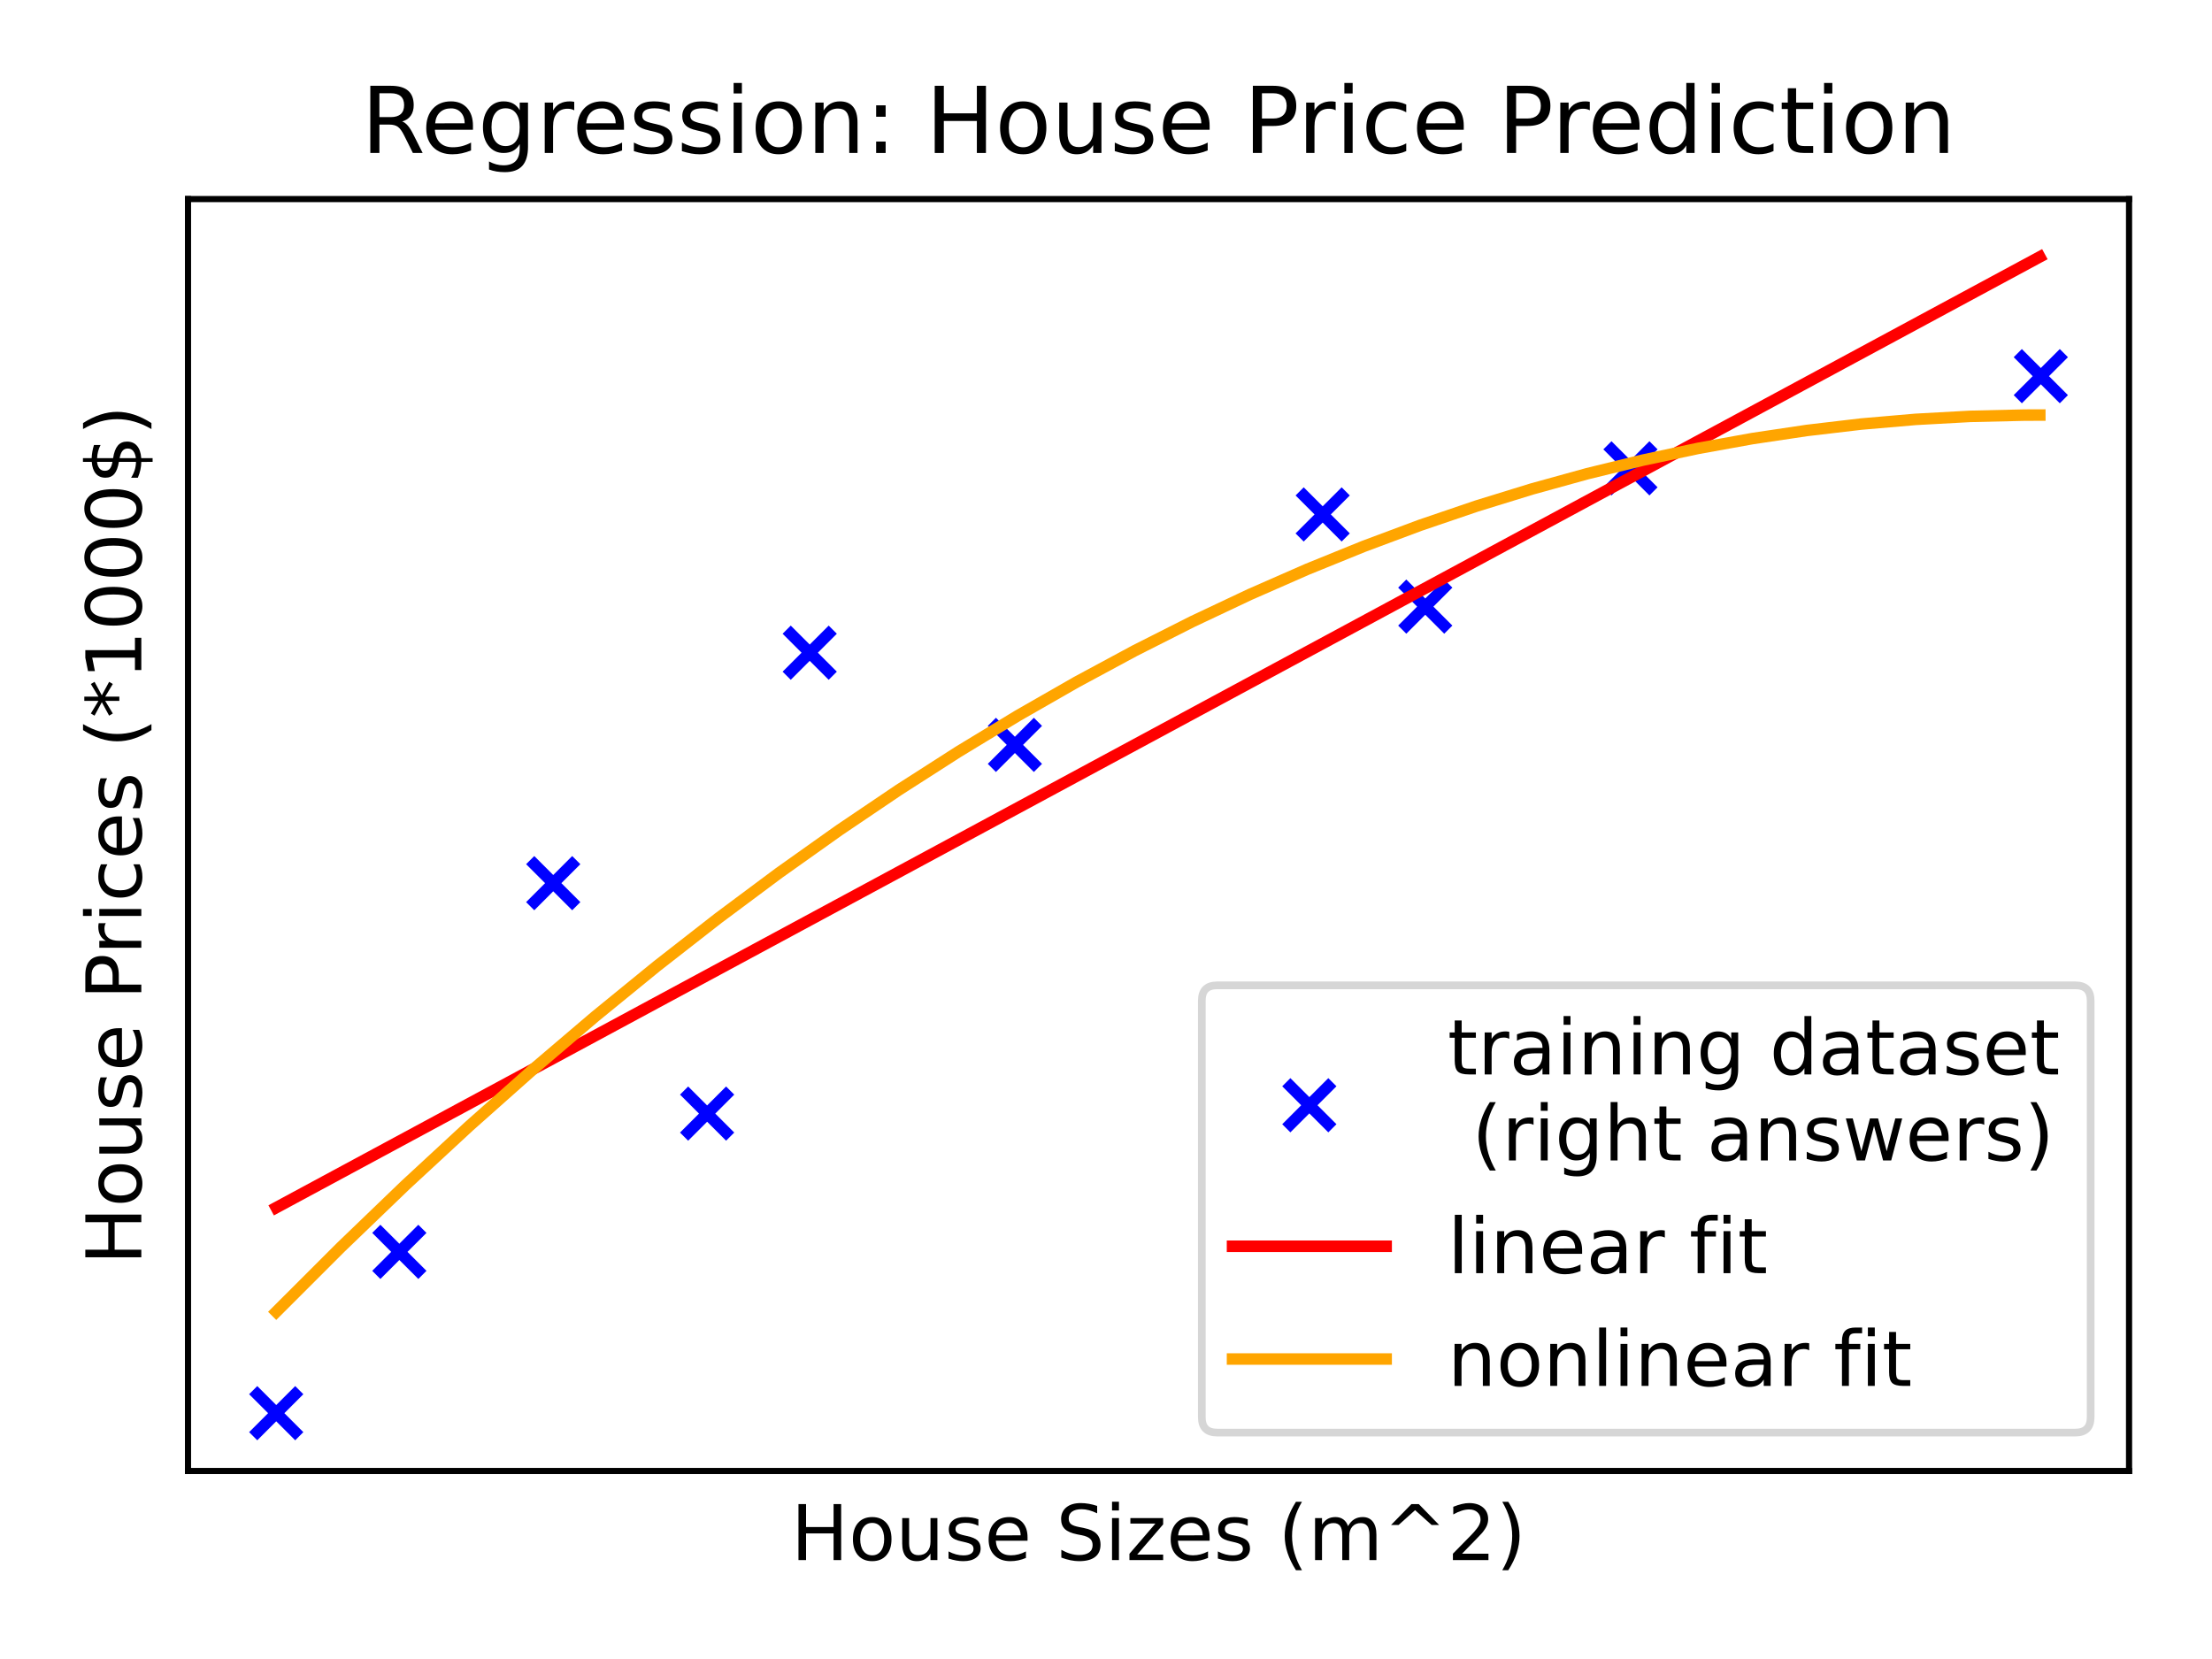
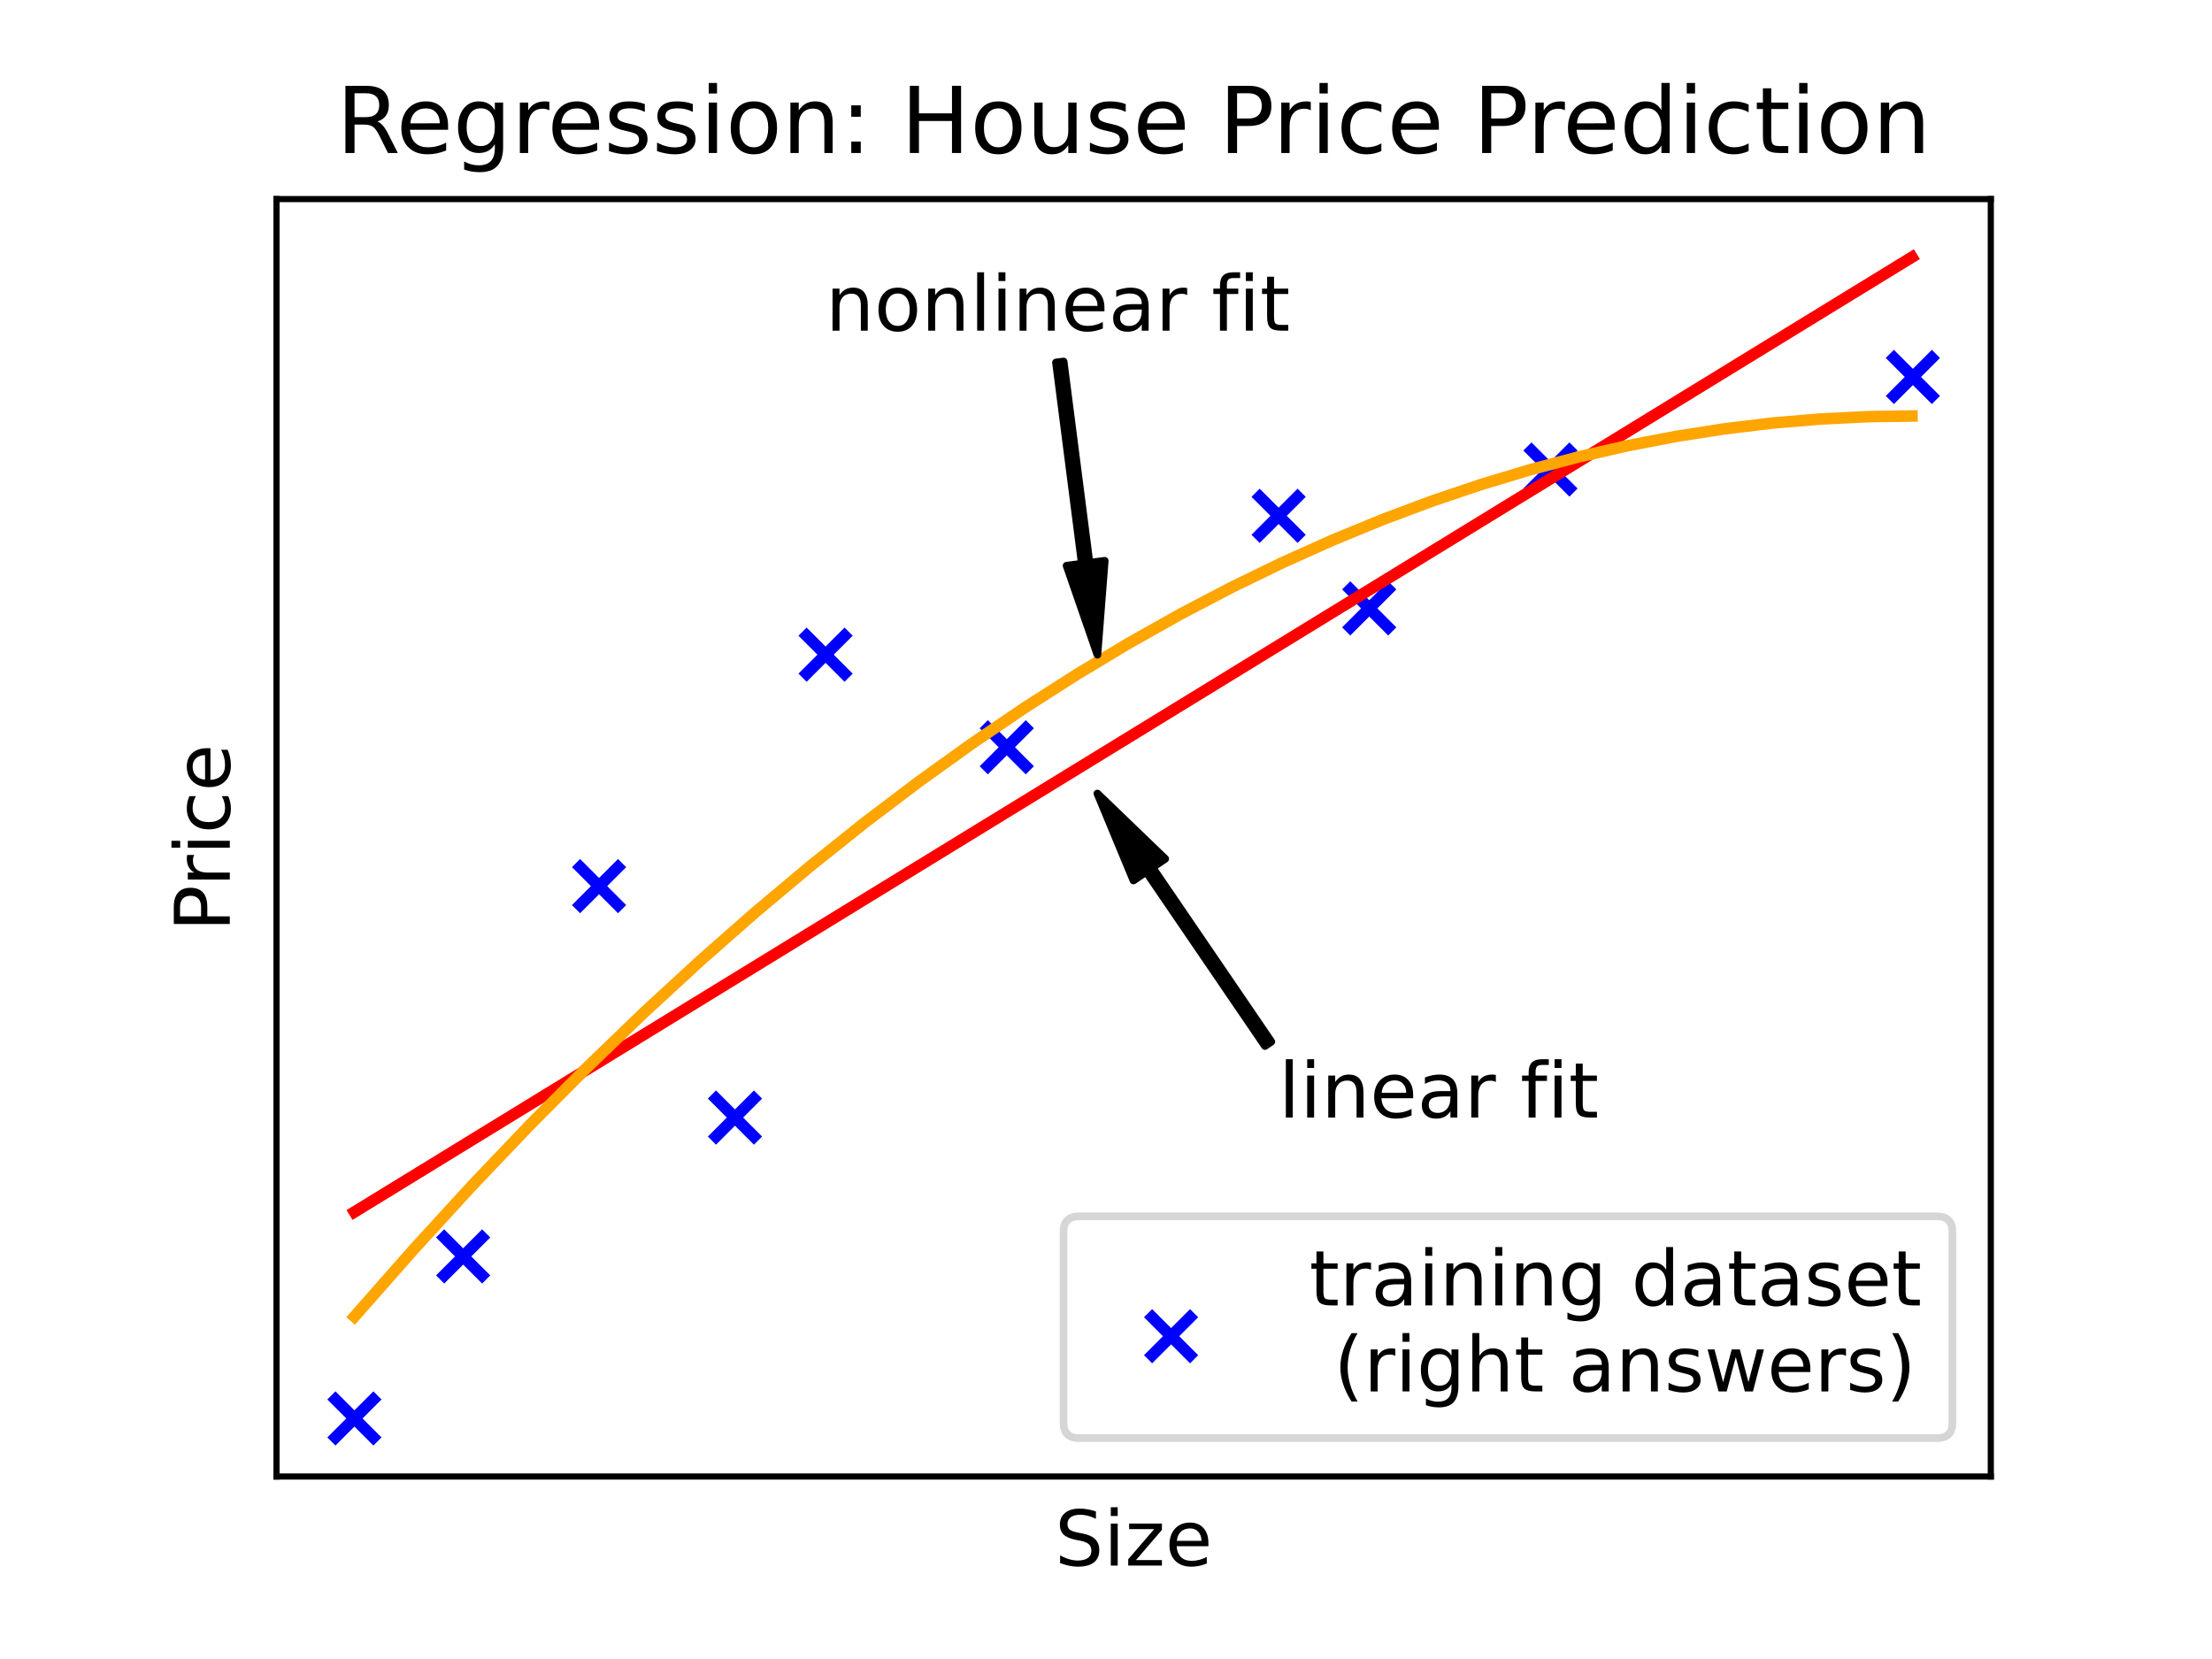
<svg xmlns="http://www.w3.org/2000/svg" xmlns:xlink="http://www.w3.org/1999/xlink" width="288pt" height="216pt" viewBox="0 0 288 216" version="1.1">
  <defs>
    <style type="text/css">*{stroke-linejoin: round; stroke-linecap: butt}</style>
  </defs>
  <g id="figure_1">
    <g id="patch_1">
      <path d="M 0 216  L 288 216  L 288 0  L 0 0  z " style="fill: #ffffff" />
    </g>
    <g id="axes_1">
      <g id="patch_2">
-         <path d="M 24.478 191.522  L 277.2 191.522  L 277.2 25.918  L 24.478 25.918  z " style="fill: #ffffff" />
+         <path d="M 36 192.24  L 259.2 192.24  L 259.2 25.92  L 36 25.92  z " style="fill: #ffffff" />
      </g>
      <g id="PathCollection_1">
        <defs>
-           <path id="m986e92aa79" d="M -3 3  L 3 -3  M -3 -3  L 3 3  " style="stroke: #0000ff; stroke-width: 1.5" />
+           <path id="mcea8e939c4" d="M -3 3  L 3 -3  M -3 -3  L 3 3  " style="stroke: #0000ff; stroke-width: 1.5" />
        </defs>
-         <g clip-path="url(#p5c8f472118)">
-           <use xlink:href="#m986e92aa79" x="35.965" y="183.994" style="fill: #0000ff; stroke: #0000ff; stroke-width: 1.5" />
-           <use xlink:href="#m986e92aa79" x="51.994" y="162.992" style="fill: #0000ff; stroke: #0000ff; stroke-width: 1.5" />
-           <use xlink:href="#m986e92aa79" x="72.03" y="114.985" style="fill: #0000ff; stroke: #0000ff; stroke-width: 1.5" />
-           <use xlink:href="#m986e92aa79" x="92.067" y="144.989" style="fill: #0000ff; stroke: #0000ff; stroke-width: 1.5" />
-           <use xlink:href="#m986e92aa79" x="105.424" y="84.981" style="fill: #0000ff; stroke: #0000ff; stroke-width: 1.5" />
-           <use xlink:href="#m986e92aa79" x="132.139" y="96.982" style="fill: #0000ff; stroke: #0000ff; stroke-width: 1.5" />
-           <use xlink:href="#m986e92aa79" x="172.211" y="66.978" style="fill: #0000ff; stroke: #0000ff; stroke-width: 1.5" />
-           <use xlink:href="#m986e92aa79" x="185.568" y="78.98" style="fill: #0000ff; stroke: #0000ff; stroke-width: 1.5" />
-           <use xlink:href="#m986e92aa79" x="212.283" y="60.977" style="fill: #0000ff; stroke: #0000ff; stroke-width: 1.5" />
-           <use xlink:href="#m986e92aa79" x="265.713" y="48.976" style="fill: #0000ff; stroke: #0000ff; stroke-width: 1.5" />
+         <g clip-path="url(#p3ca95fcbfc)">
+           <use xlink:href="#mcea8e939c4" x="46.145" y="184.68" style="fill: #0000ff; stroke: #0000ff; stroke-width: 1.5" />
+           <use xlink:href="#mcea8e939c4" x="60.302" y="163.586" style="fill: #0000ff; stroke: #0000ff; stroke-width: 1.5" />
+           <use xlink:href="#mcea8e939c4" x="77.997" y="115.372" style="fill: #0000ff; stroke: #0000ff; stroke-width: 1.5" />
+           <use xlink:href="#mcea8e939c4" x="95.693" y="145.506" style="fill: #0000ff; stroke: #0000ff; stroke-width: 1.5" />
+           <use xlink:href="#mcea8e939c4" x="107.49" y="85.238" style="fill: #0000ff; stroke: #0000ff; stroke-width: 1.5" />
+           <use xlink:href="#mcea8e939c4" x="131.084" y="97.292" style="fill: #0000ff; stroke: #0000ff; stroke-width: 1.5" />
+           <use xlink:href="#mcea8e939c4" x="166.475" y="67.158" style="fill: #0000ff; stroke: #0000ff; stroke-width: 1.5" />
+           <use xlink:href="#mcea8e939c4" x="178.272" y="79.211" style="fill: #0000ff; stroke: #0000ff; stroke-width: 1.5" />
+           <use xlink:href="#mcea8e939c4" x="201.866" y="61.131" style="fill: #0000ff; stroke: #0000ff; stroke-width: 1.5" />
+           <use xlink:href="#mcea8e939c4" x="249.055" y="49.077" style="fill: #0000ff; stroke: #0000ff; stroke-width: 1.5" />
        </g>
      </g>
      <g id="matplotlib.axis_1">
        <g id="text_1">
-           <g transform="translate(102.9797 203.1203) scale(0.1 -0.1)">
+           <g transform="translate(137.3359 203.8384) scale(0.1 -0.1)">
            <defs>
-               <path id="DejaVuSans-48" d="M 628 4666  L 1259 4666  L 1259 2753  L 3553 2753  L 3553 4666  L 4184 4666  L 4184 0  L 3553 0  L 3553 2222  L 1259 2222  L 1259 0  L 628 0  L 628 4666  z " transform="scale(0.015625)" />
-               <path id="DejaVuSans-6f" d="M 1959 3097  Q 1497 3097 1228 2736  Q 959 2375 959 1747  Q 959 1119 1226 758  Q 1494 397 1959 397  Q 2419 397 2687 759  Q 2956 1122 2956 1747  Q 2956 2369 2687 2733  Q 2419 3097 1959 3097  z M 1959 3584  Q 2709 3584 3137 3096  Q 3566 2609 3566 1747  Q 3566 888 3137 398  Q 2709 -91 1959 -91  Q 1206 -91 779 398  Q 353 888 353 1747  Q 353 2609 779 3096  Q 1206 3584 1959 3584  z " transform="scale(0.015625)" />
-               <path id="DejaVuSans-75" d="M 544 1381  L 544 3500  L 1119 3500  L 1119 1403  Q 1119 906 1312 657  Q 1506 409 1894 409  Q 2359 409 2629 706  Q 2900 1003 2900 1516  L 2900 3500  L 3475 3500  L 3475 0  L 2900 0  L 2900 538  Q 2691 219 2414 64  Q 2138 -91 1772 -91  Q 1169 -91 856 284  Q 544 659 544 1381  z M 1991 3584  L 1991 3584  z " transform="scale(0.015625)" />
-               <path id="DejaVuSans-73" d="M 2834 3397  L 2834 2853  Q 2591 2978 2328 3040  Q 2066 3103 1784 3103  Q 1356 3103 1142 2972  Q 928 2841 928 2578  Q 928 2378 1081 2264  Q 1234 2150 1697 2047  L 1894 2003  Q 2506 1872 2764 1633  Q 3022 1394 3022 966  Q 3022 478 2636 193  Q 2250 -91 1575 -91  Q 1294 -91 989 -36  Q 684 19 347 128  L 347 722  Q 666 556 975 473  Q 1284 391 1588 391  Q 1994 391 2212 530  Q 2431 669 2431 922  Q 2431 1156 2273 1281  Q 2116 1406 1581 1522  L 1381 1569  Q 847 1681 609 1914  Q 372 2147 372 2553  Q 372 3047 722 3315  Q 1072 3584 1716 3584  Q 2034 3584 2315 3537  Q 2597 3491 2834 3397  z " transform="scale(0.015625)" />
-               <path id="DejaVuSans-65" d="M 3597 1894  L 3597 1613  L 953 1613  Q 991 1019 1311 708  Q 1631 397 2203 397  Q 2534 397 2845 478  Q 3156 559 3463 722  L 3463 178  Q 3153 47 2828 -22  Q 2503 -91 2169 -91  Q 1331 -91 842 396  Q 353 884 353 1716  Q 353 2575 817 3079  Q 1281 3584 2069 3584  Q 2775 3584 3186 3129  Q 3597 2675 3597 1894  z M 3022 2063  Q 3016 2534 2758 2815  Q 2500 3097 2075 3097  Q 1594 3097 1305 2825  Q 1016 2553 972 2059  L 3022 2063  z " transform="scale(0.015625)" />
-               <path id="DejaVuSans-20" transform="scale(0.015625)" />
              <path id="DejaVuSans-53" d="M 3425 4513  L 3425 3897  Q 3066 4069 2747 4153  Q 2428 4238 2131 4238  Q 1616 4238 1336 4038  Q 1056 3838 1056 3469  Q 1056 3159 1242 3001  Q 1428 2844 1947 2747  L 2328 2669  Q 3034 2534 3370 2195  Q 3706 1856 3706 1288  Q 3706 609 3251 259  Q 2797 -91 1919 -91  Q 1588 -91 1214 -16  Q 841 59 441 206  L 441 856  Q 825 641 1194 531  Q 1563 422 1919 422  Q 2459 422 2753 634  Q 3047 847 3047 1241  Q 3047 1584 2836 1778  Q 2625 1972 2144 2069  L 1759 2144  Q 1053 2284 737 2584  Q 422 2884 422 3419  Q 422 4038 858 4394  Q 1294 4750 2059 4750  Q 2388 4750 2728 4690  Q 3069 4631 3425 4513  z " transform="scale(0.015625)" />
              <path id="DejaVuSans-69" d="M 603 3500  L 1178 3500  L 1178 0  L 603 0  L 603 3500  z M 603 4863  L 1178 4863  L 1178 4134  L 603 4134  L 603 4863  z " transform="scale(0.015625)" />
              <path id="DejaVuSans-7a" d="M 353 3500  L 3084 3500  L 3084 2975  L 922 459  L 3084 459  L 3084 0  L 275 0  L 275 525  L 2438 3041  L 353 3041  L 353 3500  z " transform="scale(0.015625)" />
-               <path id="DejaVuSans-28" d="M 1984 4856  Q 1566 4138 1362 3434  Q 1159 2731 1159 2009  Q 1159 1288 1364 580  Q 1569 -128 1984 -844  L 1484 -844  Q 1016 -109 783 600  Q 550 1309 550 2009  Q 550 2706 781 3412  Q 1013 4119 1484 4856  L 1984 4856  z " transform="scale(0.015625)" />
-               <path id="DejaVuSans-6d" d="M 3328 2828  Q 3544 3216 3844 3400  Q 4144 3584 4550 3584  Q 5097 3584 5394 3201  Q 5691 2819 5691 2113  L 5691 0  L 5113 0  L 5113 2094  Q 5113 2597 4934 2840  Q 4756 3084 4391 3084  Q 3944 3084 3684 2787  Q 3425 2491 3425 1978  L 3425 0  L 2847 0  L 2847 2094  Q 2847 2600 2669 2842  Q 2491 3084 2119 3084  Q 1678 3084 1418 2786  Q 1159 2488 1159 1978  L 1159 0  L 581 0  L 581 3500  L 1159 3500  L 1159 2956  Q 1356 3278 1631 3431  Q 1906 3584 2284 3584  Q 2666 3584 2933 3390  Q 3200 3197 3328 2828  z " transform="scale(0.015625)" />
-               <path id="DejaVuSans-5e" d="M 2988 4666  L 4684 2925  L 4056 2925  L 2681 4159  L 1306 2925  L 678 2925  L 2375 4666  L 2988 4666  z " transform="scale(0.015625)" />
-               <path id="DejaVuSans-32" d="M 1228 531  L 3431 531  L 3431 0  L 469 0  L 469 531  Q 828 903 1448 1529  Q 2069 2156 2228 2338  Q 2531 2678 2651 2914  Q 2772 3150 2772 3378  Q 2772 3750 2511 3984  Q 2250 4219 1831 4219  Q 1534 4219 1204 4116  Q 875 4013 500 3803  L 500 4441  Q 881 4594 1212 4672  Q 1544 4750 1819 4750  Q 2544 4750 2975 4387  Q 3406 4025 3406 3419  Q 3406 3131 3298 2873  Q 3191 2616 2906 2266  Q 2828 2175 2409 1742  Q 1991 1309 1228 531  z " transform="scale(0.015625)" />
-               <path id="DejaVuSans-29" d="M 513 4856  L 1013 4856  Q 1481 4119 1714 3412  Q 1947 2706 1947 2009  Q 1947 1309 1714 600  Q 1481 -109 1013 -844  L 513 -844  Q 928 -128 1133 580  Q 1338 1288 1338 2009  Q 1338 2731 1133 3434  Q 928 4138 513 4856  z " transform="scale(0.015625)" />
+               <path id="DejaVuSans-65" d="M 3597 1894  L 3597 1613  L 953 1613  Q 991 1019 1311 708  Q 1631 397 2203 397  Q 2534 397 2845 478  Q 3156 559 3463 722  L 3463 178  Q 3153 47 2828 -22  Q 2503 -91 2169 -91  Q 1331 -91 842 396  Q 353 884 353 1716  Q 353 2575 817 3079  Q 1281 3584 2069 3584  Q 2775 3584 3186 3129  Q 3597 2675 3597 1894  z M 3022 2063  Q 3016 2534 2758 2815  Q 2500 3097 2075 3097  Q 1594 3097 1305 2825  Q 1016 2553 972 2059  L 3022 2063  z " transform="scale(0.015625)" />
            </defs>
-             <use xlink:href="#DejaVuSans-48" />
-             <use xlink:href="#DejaVuSans-6f" x="75.195" />
-             <use xlink:href="#DejaVuSans-75" x="136.377" />
-             <use xlink:href="#DejaVuSans-73" x="199.756" />
-             <use xlink:href="#DejaVuSans-65" x="251.855" />
-             <use xlink:href="#DejaVuSans-20" x="313.379" />
-             <use xlink:href="#DejaVuSans-53" x="345.166" />
-             <use xlink:href="#DejaVuSans-69" x="408.643" />
-             <use xlink:href="#DejaVuSans-7a" x="436.426" />
-             <use xlink:href="#DejaVuSans-65" x="488.916" />
-             <use xlink:href="#DejaVuSans-73" x="550.439" />
-             <use xlink:href="#DejaVuSans-20" x="602.539" />
-             <use xlink:href="#DejaVuSans-28" x="634.326" />
-             <use xlink:href="#DejaVuSans-6d" x="673.34" />
-             <use xlink:href="#DejaVuSans-5e" x="770.752" />
-             <use xlink:href="#DejaVuSans-32" x="854.541" />
-             <use xlink:href="#DejaVuSans-29" x="918.164" />
+             <use xlink:href="#DejaVuSans-53" />
+             <use xlink:href="#DejaVuSans-69" x="63.477" />
+             <use xlink:href="#DejaVuSans-7a" x="91.26" />
+             <use xlink:href="#DejaVuSans-65" x="143.75" />
          </g>
        </g>
      </g>
      <g id="matplotlib.axis_2">
        <g id="text_2">
-           <g transform="translate(18.39844 164.6778) rotate(-90) scale(0.1 -0.1)">
+           <g transform="translate(29.92031 121.2777) rotate(-90) scale(0.1 -0.1)">
            <defs>
              <path id="DejaVuSans-50" d="M 1259 4147  L 1259 2394  L 2053 2394  Q 2494 2394 2734 2622  Q 2975 2850 2975 3272  Q 2975 3691 2734 3919  Q 2494 4147 2053 4147  L 1259 4147  z M 628 4666  L 2053 4666  Q 2838 4666 3239 4311  Q 3641 3956 3641 3272  Q 3641 2581 3239 2228  Q 2838 1875 2053 1875  L 1259 1875  L 1259 0  L 628 0  L 628 4666  z " transform="scale(0.015625)" />
              <path id="DejaVuSans-72" d="M 2631 2963  Q 2534 3019 2420 3045  Q 2306 3072 2169 3072  Q 1681 3072 1420 2755  Q 1159 2438 1159 1844  L 1159 0  L 581 0  L 581 3500  L 1159 3500  L 1159 2956  Q 1341 3275 1631 3429  Q 1922 3584 2338 3584  Q 2397 3584 2469 3576  Q 2541 3569 2628 3553  L 2631 2963  z " transform="scale(0.015625)" />
              <path id="DejaVuSans-63" d="M 3122 3366  L 3122 2828  Q 2878 2963 2633 3030  Q 2388 3097 2138 3097  Q 1578 3097 1268 2742  Q 959 2388 959 1747  Q 959 1106 1268 751  Q 1578 397 2138 397  Q 2388 397 2633 464  Q 2878 531 3122 666  L 3122 134  Q 2881 22 2623 -34  Q 2366 -91 2075 -91  Q 1284 -91 818 406  Q 353 903 353 1747  Q 353 2603 823 3093  Q 1294 3584 2113 3584  Q 2378 3584 2631 3529  Q 2884 3475 3122 3366  z " transform="scale(0.015625)" />
-               <path id="DejaVuSans-2a" d="M 3009 3897  L 1888 3291  L 3009 2681  L 2828 2375  L 1778 3009  L 1778 1831  L 1422 1831  L 1422 3009  L 372 2375  L 191 2681  L 1313 3291  L 191 3897  L 372 4206  L 1422 3572  L 1422 4750  L 1778 4750  L 1778 3572  L 2828 4206  L 3009 3897  z " transform="scale(0.015625)" />
-               <path id="DejaVuSans-31" d="M 794 531  L 1825 531  L 1825 4091  L 703 3866  L 703 4441  L 1819 4666  L 2450 4666  L 2450 531  L 3481 531  L 3481 0  L 794 0  L 794 531  z " transform="scale(0.015625)" />
-               <path id="DejaVuSans-30" d="M 2034 4250  Q 1547 4250 1301 3770  Q 1056 3291 1056 2328  Q 1056 1369 1301 889  Q 1547 409 2034 409  Q 2525 409 2770 889  Q 3016 1369 3016 2328  Q 3016 3291 2770 3770  Q 2525 4250 2034 4250  z M 2034 4750  Q 2819 4750 3233 4129  Q 3647 3509 3647 2328  Q 3647 1150 3233 529  Q 2819 -91 2034 -91  Q 1250 -91 836 529  Q 422 1150 422 2328  Q 422 3509 836 4129  Q 1250 4750 2034 4750  z " transform="scale(0.015625)" />
-               <path id="DejaVuSans-24" d="M 2163 -941  L 1850 -941  L 1847 0  Q 1519 6 1191 76  Q 863 147 531 288  L 531 850  Q 850 650 1176 548  Q 1503 447 1850 444  L 1850 1869  Q 1159 1981 845 2250  Q 531 2519 531 2988  Q 531 3497 872 3790  Q 1213 4084 1850 4128  L 1850 4863  L 2163 4863  L 2163 4138  Q 2453 4125 2725 4076  Q 2997 4028 3256 3944  L 3256 3397  Q 2997 3528 2723 3600  Q 2450 3672 2163 3684  L 2163 2350  Q 2872 2241 3206 1959  Q 3541 1678 3541 1191  Q 3541 663 3186 358  Q 2831 53 2163 6  L 2163 -941  z M 1850 2406  L 1850 3688  Q 1488 3647 1297 3481  Q 1106 3316 1106 3041  Q 1106 2772 1282 2622  Q 1459 2472 1850 2406  z M 2163 1806  L 2163 453  Q 2559 506 2761 678  Q 2963 850 2963 1131  Q 2963 1406 2770 1568  Q 2578 1731 2163 1806  z " transform="scale(0.015625)" />
            </defs>
-             <use xlink:href="#DejaVuSans-48" />
-             <use xlink:href="#DejaVuSans-6f" x="75.195" />
-             <use xlink:href="#DejaVuSans-75" x="136.377" />
-             <use xlink:href="#DejaVuSans-73" x="199.756" />
-             <use xlink:href="#DejaVuSans-65" x="251.855" />
-             <use xlink:href="#DejaVuSans-20" x="313.379" />
-             <use xlink:href="#DejaVuSans-50" x="345.166" />
-             <use xlink:href="#DejaVuSans-72" x="403.719" />
-             <use xlink:href="#DejaVuSans-69" x="444.832" />
-             <use xlink:href="#DejaVuSans-63" x="472.615" />
-             <use xlink:href="#DejaVuSans-65" x="527.596" />
-             <use xlink:href="#DejaVuSans-73" x="589.119" />
-             <use xlink:href="#DejaVuSans-20" x="641.219" />
-             <use xlink:href="#DejaVuSans-28" x="673.006" />
-             <use xlink:href="#DejaVuSans-2a" x="712.02" />
-             <use xlink:href="#DejaVuSans-31" x="762.02" />
-             <use xlink:href="#DejaVuSans-30" x="825.643" />
-             <use xlink:href="#DejaVuSans-30" x="889.266" />
-             <use xlink:href="#DejaVuSans-30" x="952.889" />
-             <use xlink:href="#DejaVuSans-24" x="1016.512" />
-             <use xlink:href="#DejaVuSans-29" x="1080.135" />
+             <use xlink:href="#DejaVuSans-50" />
+             <use xlink:href="#DejaVuSans-72" x="58.553" />
+             <use xlink:href="#DejaVuSans-69" x="99.666" />
+             <use xlink:href="#DejaVuSans-63" x="127.449" />
+             <use xlink:href="#DejaVuSans-65" x="182.43" />
          </g>
        </g>
      </g>
      <g id="line2d_1">
-         <path d="M 35.965 157.231  L 265.579 33.446  L 265.579 33.446  " clip-path="url(#p5c8f472118)" style="fill: none; stroke: #ff0000; stroke-width: 1.5; stroke-linecap: square" />
+         <path d="M 46.145 157.801  L 248.937 33.48  L 248.937 33.48  " clip-path="url(#p3ca95fcbfc)" style="fill: none; stroke: #ff0000; stroke-width: 1.5; stroke-linecap: square" />
      </g>
      <g id="line2d_2">
-         <path d="M 35.965 170.796  L 44.381 162.385  L 52.796 154.289  L 61.077 146.628  L 69.359 139.271  L 77.507 132.33  L 85.521 125.791  L 93.536 119.536  L 101.417 113.664  L 109.298 108.068  L 117.045 102.835  L 124.792 97.869  L 132.539 93.169  L 140.153 88.81  L 147.767 84.708  L 155.247 80.929  L 162.727 77.398  L 170.207 74.116  L 177.554 71.134  L 184.9 68.392  L 192.247 65.889  L 199.46 63.665  L 206.673 61.672  L 213.886 59.91  L 221.099 58.378  L 228.178 57.1  L 235.258 56.045  L 242.337 55.211  L 249.417 54.601  L 256.496 54.212  L 263.575 54.047  L 265.579 54.04  L 265.579 54.04  " clip-path="url(#p5c8f472118)" style="fill: none; stroke: #ffa500; stroke-width: 1.5; stroke-linecap: square" />
+         <path d="M 46.145 171.425  L 53.814 162.715  L 61.482 154.34  L 69.032 146.423  L 76.464 138.948  L 83.896 131.789  L 91.21 125.052  L 98.406 118.721  L 105.603 112.687  L 112.681 107.04  L 119.641 101.767  L 126.601 96.771  L 133.444 92.129  L 140.286 87.755  L 147.01 83.717  L 153.734 79.938  L 160.341 76.477  L 166.947 73.265  L 173.553 70.302  L 180.042 67.636  L 186.53 65.209  L 192.901 63.062  L 199.271 61.146  L 205.641 59.462  L 212.012 58.01  L 218.264 56.811  L 224.517 55.835  L 230.769 55.082  L 237.022 54.553  L 243.274 54.248  L 248.937 54.164  L 248.937 54.164  " clip-path="url(#p3ca95fcbfc)" style="fill: none; stroke: #ffa500; stroke-width: 1.5; stroke-linecap: square" />
      </g>
      <g id="patch_3">
-         <path d="M 24.478 191.522  L 24.478 25.918  " style="fill: none; stroke: #000000; stroke-width: 0.8; stroke-linejoin: miter; stroke-linecap: square" />
+         <path d="M 36 192.24  L 36 25.92  " style="fill: none; stroke: #000000; stroke-width: 0.8; stroke-linejoin: miter; stroke-linecap: square" />
      </g>
      <g id="patch_4">
-         <path d="M 277.2 191.522  L 277.2 25.918  " style="fill: none; stroke: #000000; stroke-width: 0.8; stroke-linejoin: miter; stroke-linecap: square" />
+         <path d="M 259.2 192.24  L 259.2 25.92  " style="fill: none; stroke: #000000; stroke-width: 0.8; stroke-linejoin: miter; stroke-linecap: square" />
      </g>
      <g id="patch_5">
-         <path d="M 24.478 191.522  L 277.2 191.522  " style="fill: none; stroke: #000000; stroke-width: 0.8; stroke-linejoin: miter; stroke-linecap: square" />
+         <path d="M 36 192.24  L 259.2 192.24  " style="fill: none; stroke: #000000; stroke-width: 0.8; stroke-linejoin: miter; stroke-linecap: square" />
      </g>
      <g id="patch_6">
-         <path d="M 24.478 25.918  L 277.2 25.918  " style="fill: none; stroke: #000000; stroke-width: 0.8; stroke-linejoin: miter; stroke-linecap: square" />
+         <path d="M 36 25.92  L 259.2 25.92  " style="fill: none; stroke: #000000; stroke-width: 0.8; stroke-linejoin: miter; stroke-linecap: square" />
+       </g>
+       <g id="patch_7">
+         <path d="M 138.482 47.069  Q 140.165 60.17 141.848 73.271  L 143.832 73.016  Q 143.356 79.127 142.881 85.238  Q 140.877 79.446 138.872 73.653  L 140.856 73.398  Q 139.173 60.297 137.49 47.196  L 138.482 47.069  z " style="stroke: #000000; stroke-linecap: round" />
      </g>
      <g id="text_3">
-         <g transform="translate(47.03719 19.91812) scale(0.12 -0.12)">
+         <g transform="translate(107.4901 43.05054) scale(0.1 -0.1)">
+           <defs>
+             <path id="DejaVuSans-6e" d="M 3513 2113  L 3513 0  L 2938 0  L 2938 2094  Q 2938 2591 2744 2837  Q 2550 3084 2163 3084  Q 1697 3084 1428 2787  Q 1159 2491 1159 1978  L 1159 0  L 581 0  L 581 3500  L 1159 3500  L 1159 2956  Q 1366 3272 1645 3428  Q 1925 3584 2291 3584  Q 2894 3584 3203 3211  Q 3513 2838 3513 2113  z " transform="scale(0.015625)" />
+             <path id="DejaVuSans-6f" d="M 1959 3097  Q 1497 3097 1228 2736  Q 959 2375 959 1747  Q 959 1119 1226 758  Q 1494 397 1959 397  Q 2419 397 2687 759  Q 2956 1122 2956 1747  Q 2956 2369 2687 2733  Q 2419 3097 1959 3097  z M 1959 3584  Q 2709 3584 3137 3096  Q 3566 2609 3566 1747  Q 3566 888 3137 398  Q 2709 -91 1959 -91  Q 1206 -91 779 398  Q 353 888 353 1747  Q 353 2609 779 3096  Q 1206 3584 1959 3584  z " transform="scale(0.015625)" />
+             <path id="DejaVuSans-6c" d="M 603 4863  L 1178 4863  L 1178 0  L 603 0  L 603 4863  z " transform="scale(0.015625)" />
+             <path id="DejaVuSans-61" d="M 2194 1759  Q 1497 1759 1228 1600  Q 959 1441 959 1056  Q 959 750 1161 570  Q 1363 391 1709 391  Q 2188 391 2477 730  Q 2766 1069 2766 1631  L 2766 1759  L 2194 1759  z M 3341 1997  L 3341 0  L 2766 0  L 2766 531  Q 2569 213 2275 61  Q 1981 -91 1556 -91  Q 1019 -91 701 211  Q 384 513 384 1019  Q 384 1609 779 1909  Q 1175 2209 1959 2209  L 2766 2209  L 2766 2266  Q 2766 2663 2505 2880  Q 2244 3097 1772 3097  Q 1472 3097 1187 3025  Q 903 2953 641 2809  L 641 3341  Q 956 3463 1253 3523  Q 1550 3584 1831 3584  Q 2591 3584 2966 3190  Q 3341 2797 3341 1997  z " transform="scale(0.015625)" />
+             <path id="DejaVuSans-20" transform="scale(0.015625)" />
+             <path id="DejaVuSans-66" d="M 2375 4863  L 2375 4384  L 1825 4384  Q 1516 4384 1395 4259  Q 1275 4134 1275 3809  L 1275 3500  L 2222 3500  L 2222 3053  L 1275 3053  L 1275 0  L 697 0  L 697 3053  L 147 3053  L 147 3500  L 697 3500  L 697 3744  Q 697 4328 969 4595  Q 1241 4863 1831 4863  L 2375 4863  z " transform="scale(0.015625)" />
+             <path id="DejaVuSans-74" d="M 1172 4494  L 1172 3500  L 2356 3500  L 2356 3053  L 1172 3053  L 1172 1153  Q 1172 725 1289 603  Q 1406 481 1766 481  L 2356 481  L 2356 0  L 1766 0  Q 1100 0 847 248  Q 594 497 594 1153  L 594 3053  L 172 3053  L 172 3500  L 594 3500  L 594 4494  L 1172 4494  z " transform="scale(0.015625)" />
+           </defs>
+           <use xlink:href="#DejaVuSans-6e" />
+           <use xlink:href="#DejaVuSans-6f" x="63.379" />
+           <use xlink:href="#DejaVuSans-6e" x="124.561" />
+           <use xlink:href="#DejaVuSans-6c" x="187.939" />
+           <use xlink:href="#DejaVuSans-69" x="215.723" />
+           <use xlink:href="#DejaVuSans-6e" x="243.506" />
+           <use xlink:href="#DejaVuSans-65" x="306.885" />
+           <use xlink:href="#DejaVuSans-61" x="368.408" />
+           <use xlink:href="#DejaVuSans-72" x="429.688" />
+           <use xlink:href="#DejaVuSans-20" x="470.801" />
+           <use xlink:href="#DejaVuSans-66" x="502.588" />
+           <use xlink:href="#DejaVuSans-69" x="537.793" />
+           <use xlink:href="#DejaVuSans-74" x="565.576" />
+         </g>
+       </g>
+       <g id="patch_8">
+         <path d="M 164.698 136.19  Q 156.963 124.85 149.228 113.51  L 147.576 114.637  Q 145.228 108.978 142.881 103.318  Q 147.294 107.569 151.706 111.819  L 150.054 112.946  Q 157.789 124.286 165.525 135.626  L 164.698 136.19  z " style="stroke: #000000; stroke-linecap: round" />
+       </g>
+       <g id="text_4">
+         <g transform="translate(166.4753 145.5059) scale(0.1 -0.1)">
+           <use xlink:href="#DejaVuSans-6c" />
+           <use xlink:href="#DejaVuSans-69" x="27.783" />
+           <use xlink:href="#DejaVuSans-6e" x="55.566" />
+           <use xlink:href="#DejaVuSans-65" x="118.945" />
+           <use xlink:href="#DejaVuSans-61" x="180.469" />
+           <use xlink:href="#DejaVuSans-72" x="241.748" />
+           <use xlink:href="#DejaVuSans-20" x="282.861" />
+           <use xlink:href="#DejaVuSans-66" x="314.648" />
+           <use xlink:href="#DejaVuSans-69" x="349.854" />
+           <use xlink:href="#DejaVuSans-74" x="377.637" />
+         </g>
+       </g>
+       <g id="text_5">
+         <g transform="translate(43.79812 19.92) scale(0.12 -0.12)">
          <defs>
            <path id="DejaVuSans-52" d="M 2841 2188  Q 3044 2119 3236 1894  Q 3428 1669 3622 1275  L 4263 0  L 3584 0  L 2988 1197  Q 2756 1666 2539 1819  Q 2322 1972 1947 1972  L 1259 1972  L 1259 0  L 628 0  L 628 4666  L 2053 4666  Q 2853 4666 3247 4331  Q 3641 3997 3641 3322  Q 3641 2881 3436 2590  Q 3231 2300 2841 2188  z M 1259 4147  L 1259 2491  L 2053 2491  Q 2509 2491 2742 2702  Q 2975 2913 2975 3322  Q 2975 3731 2742 3939  Q 2509 4147 2053 4147  L 1259 4147  z " transform="scale(0.015625)" />
            <path id="DejaVuSans-67" d="M 2906 1791  Q 2906 2416 2648 2759  Q 2391 3103 1925 3103  Q 1463 3103 1205 2759  Q 947 2416 947 1791  Q 947 1169 1205 825  Q 1463 481 1925 481  Q 2391 481 2648 825  Q 2906 1169 2906 1791  z M 3481 434  Q 3481 -459 3084 -895  Q 2688 -1331 1869 -1331  Q 1566 -1331 1297 -1286  Q 1028 -1241 775 -1147  L 775 -588  Q 1028 -725 1275 -790  Q 1522 -856 1778 -856  Q 2344 -856 2625 -561  Q 2906 -266 2906 331  L 2906 616  Q 2728 306 2450 153  Q 2172 0 1784 0  Q 1141 0 747 490  Q 353 981 353 1791  Q 353 2603 747 3093  Q 1141 3584 1784 3584  Q 2172 3584 2450 3431  Q 2728 3278 2906 2969  L 2906 3500  L 3481 3500  L 3481 434  z " transform="scale(0.015625)" />
-             <path id="DejaVuSans-6e" d="M 3513 2113  L 3513 0  L 2938 0  L 2938 2094  Q 2938 2591 2744 2837  Q 2550 3084 2163 3084  Q 1697 3084 1428 2787  Q 1159 2491 1159 1978  L 1159 0  L 581 0  L 581 3500  L 1159 3500  L 1159 2956  Q 1366 3272 1645 3428  Q 1925 3584 2291 3584  Q 2894 3584 3203 3211  Q 3513 2838 3513 2113  z " transform="scale(0.015625)" />
+             <path id="DejaVuSans-73" d="M 2834 3397  L 2834 2853  Q 2591 2978 2328 3040  Q 2066 3103 1784 3103  Q 1356 3103 1142 2972  Q 928 2841 928 2578  Q 928 2378 1081 2264  Q 1234 2150 1697 2047  L 1894 2003  Q 2506 1872 2764 1633  Q 3022 1394 3022 966  Q 3022 478 2636 193  Q 2250 -91 1575 -91  Q 1294 -91 989 -36  Q 684 19 347 128  L 347 722  Q 666 556 975 473  Q 1284 391 1588 391  Q 1994 391 2212 530  Q 2431 669 2431 922  Q 2431 1156 2273 1281  Q 2116 1406 1581 1522  L 1381 1569  Q 847 1681 609 1914  Q 372 2147 372 2553  Q 372 3047 722 3315  Q 1072 3584 1716 3584  Q 2034 3584 2315 3537  Q 2597 3491 2834 3397  z " transform="scale(0.015625)" />
            <path id="DejaVuSans-3a" d="M 750 794  L 1409 794  L 1409 0  L 750 0  L 750 794  z M 750 3309  L 1409 3309  L 1409 2516  L 750 2516  L 750 3309  z " transform="scale(0.015625)" />
+             <path id="DejaVuSans-48" d="M 628 4666  L 1259 4666  L 1259 2753  L 3553 2753  L 3553 4666  L 4184 4666  L 4184 0  L 3553 0  L 3553 2222  L 1259 2222  L 1259 0  L 628 0  L 628 4666  z " transform="scale(0.015625)" />
+             <path id="DejaVuSans-75" d="M 544 1381  L 544 3500  L 1119 3500  L 1119 1403  Q 1119 906 1312 657  Q 1506 409 1894 409  Q 2359 409 2629 706  Q 2900 1003 2900 1516  L 2900 3500  L 3475 3500  L 3475 0  L 2900 0  L 2900 538  Q 2691 219 2414 64  Q 2138 -91 1772 -91  Q 1169 -91 856 284  Q 544 659 544 1381  z M 1991 3584  L 1991 3584  z " transform="scale(0.015625)" />
            <path id="DejaVuSans-64" d="M 2906 2969  L 2906 4863  L 3481 4863  L 3481 0  L 2906 0  L 2906 525  Q 2725 213 2448 61  Q 2172 -91 1784 -91  Q 1150 -91 751 415  Q 353 922 353 1747  Q 353 2572 751 3078  Q 1150 3584 1784 3584  Q 2172 3584 2448 3432  Q 2725 3281 2906 2969  z M 947 1747  Q 947 1113 1208 752  Q 1469 391 1925 391  Q 2381 391 2643 752  Q 2906 1113 2906 1747  Q 2906 2381 2643 2742  Q 2381 3103 1925 3103  Q 1469 3103 1208 2742  Q 947 2381 947 1747  z " transform="scale(0.015625)" />
-             <path id="DejaVuSans-74" d="M 1172 4494  L 1172 3500  L 2356 3500  L 2356 3053  L 1172 3053  L 1172 1153  Q 1172 725 1289 603  Q 1406 481 1766 481  L 2356 481  L 2356 0  L 1766 0  Q 1100 0 847 248  Q 594 497 594 1153  L 594 3053  L 172 3053  L 172 3500  L 594 3500  L 594 4494  L 1172 4494  z " transform="scale(0.015625)" />
          </defs>
          <use xlink:href="#DejaVuSans-52" />
          <use xlink:href="#DejaVuSans-65" x="64.982" />
          <use xlink:href="#DejaVuSans-67" x="126.506" />
          <use xlink:href="#DejaVuSans-72" x="189.982" />
          <use xlink:href="#DejaVuSans-65" x="228.846" />
          <use xlink:href="#DejaVuSans-73" x="290.369" />
          <use xlink:href="#DejaVuSans-73" x="342.469" />
          <use xlink:href="#DejaVuSans-69" x="394.568" />
          <use xlink:href="#DejaVuSans-6f" x="422.352" />
          <use xlink:href="#DejaVuSans-6e" x="483.533" />
          <use xlink:href="#DejaVuSans-3a" x="546.912" />
          <use xlink:href="#DejaVuSans-20" x="580.604" />
          <use xlink:href="#DejaVuSans-48" x="612.391" />
          <use xlink:href="#DejaVuSans-6f" x="687.586" />
          <use xlink:href="#DejaVuSans-75" x="748.768" />
          <use xlink:href="#DejaVuSans-73" x="812.146" />
          <use xlink:href="#DejaVuSans-65" x="864.246" />
          <use xlink:href="#DejaVuSans-20" x="925.77" />
          <use xlink:href="#DejaVuSans-50" x="957.557" />
          <use xlink:href="#DejaVuSans-72" x="1016.109" />
          <use xlink:href="#DejaVuSans-69" x="1057.223" />
          <use xlink:href="#DejaVuSans-63" x="1085.006" />
          <use xlink:href="#DejaVuSans-65" x="1139.986" />
          <use xlink:href="#DejaVuSans-20" x="1201.51" />
          <use xlink:href="#DejaVuSans-50" x="1233.297" />
          <use xlink:href="#DejaVuSans-72" x="1291.85" />
          <use xlink:href="#DejaVuSans-65" x="1330.713" />
          <use xlink:href="#DejaVuSans-64" x="1392.236" />
          <use xlink:href="#DejaVuSans-69" x="1455.713" />
          <use xlink:href="#DejaVuSans-63" x="1483.496" />
          <use xlink:href="#DejaVuSans-74" x="1538.477" />
          <use xlink:href="#DejaVuSans-69" x="1577.686" />
          <use xlink:href="#DejaVuSans-6f" x="1605.469" />
          <use xlink:href="#DejaVuSans-6e" x="1666.65" />
        </g>
      </g>
      <g id="legend_1">
-         <g id="patch_7">
-           <path d="M 158.475 186.522  L 270.2 186.522  Q 272.2 186.522 272.2 184.522  L 272.2 130.29  Q 272.2 128.29 270.2 128.29  L 158.475 128.29  Q 156.475 128.29 156.475 130.29  L 156.475 184.522  Q 156.475 186.522 158.475 186.522  z " style="fill: #ffffff; opacity: 0.8; stroke: #cccccc; stroke-linejoin: miter" />
+         <g id="patch_9">
+           <path d="M 140.475 187.24  L 252.2 187.24  Q 254.2 187.24 254.2 185.24  L 254.2 160.364  Q 254.2 158.364 252.2 158.364  L 140.475 158.364  Q 138.475 158.364 138.475 160.364  L 138.475 185.24  Q 138.475 187.24 140.475 187.24  z " style="fill: #ffffff; opacity: 0.8; stroke: #cccccc; stroke-linejoin: miter" />
        </g>
        <g id="PathCollection_2">
          <g>
-             <use xlink:href="#m986e92aa79" x="170.475" y="143.902" style="fill: #0000ff; stroke: #0000ff; stroke-width: 1.5" />
-           </g>
-         </g>
-         <g id="text_4">
-           <g transform="translate(188.475 139.8881) scale(0.1 -0.1)">
-             <defs>
-               <path id="DejaVuSans-61" d="M 2194 1759  Q 1497 1759 1228 1600  Q 959 1441 959 1056  Q 959 750 1161 570  Q 1363 391 1709 391  Q 2188 391 2477 730  Q 2766 1069 2766 1631  L 2766 1759  L 2194 1759  z M 3341 1997  L 3341 0  L 2766 0  L 2766 531  Q 2569 213 2275 61  Q 1981 -91 1556 -91  Q 1019 -91 701 211  Q 384 513 384 1019  Q 384 1609 779 1909  Q 1175 2209 1959 2209  L 2766 2209  L 2766 2266  Q 2766 2663 2505 2880  Q 2244 3097 1772 3097  Q 1472 3097 1187 3025  Q 903 2953 641 2809  L 641 3341  Q 956 3463 1253 3523  Q 1550 3584 1831 3584  Q 2591 3584 2966 3190  Q 3341 2797 3341 1997  z " transform="scale(0.015625)" />
-             </defs>
+             <use xlink:href="#mcea8e939c4" x="152.475" y="173.976" style="fill: #0000ff; stroke: #0000ff; stroke-width: 1.5" />
+           </g>
+         </g>
+         <g id="text_6">
+           <g transform="translate(170.475 169.9625) scale(0.1 -0.1)">
            <use xlink:href="#DejaVuSans-74" />
            <use xlink:href="#DejaVuSans-72" x="39.209" />
            <use xlink:href="#DejaVuSans-61" x="80.322" />
            <use xlink:href="#DejaVuSans-69" x="141.602" />
            <use xlink:href="#DejaVuSans-6e" x="169.385" />
            <use xlink:href="#DejaVuSans-69" x="232.764" />
            <use xlink:href="#DejaVuSans-6e" x="260.547" />
            <use xlink:href="#DejaVuSans-67" x="323.926" />
            <use xlink:href="#DejaVuSans-20" x="387.402" />
            <use xlink:href="#DejaVuSans-64" x="419.189" />
            <use xlink:href="#DejaVuSans-61" x="482.666" />
            <use xlink:href="#DejaVuSans-74" x="543.945" />
            <use xlink:href="#DejaVuSans-61" x="583.154" />
            <use xlink:href="#DejaVuSans-73" x="644.434" />
            <use xlink:href="#DejaVuSans-65" x="696.533" />
            <use xlink:href="#DejaVuSans-74" x="758.057" />
          </g>
-           <g transform="translate(188.475 151.0859) scale(0.1 -0.1)">
+           <g transform="translate(170.475 181.1603) scale(0.1 -0.1)">
            <defs>
+               <path id="DejaVuSans-28" d="M 1984 4856  Q 1566 4138 1362 3434  Q 1159 2731 1159 2009  Q 1159 1288 1364 580  Q 1569 -128 1984 -844  L 1484 -844  Q 1016 -109 783 600  Q 550 1309 550 2009  Q 550 2706 781 3412  Q 1013 4119 1484 4856  L 1984 4856  z " transform="scale(0.015625)" />
              <path id="DejaVuSans-68" d="M 3513 2113  L 3513 0  L 2938 0  L 2938 2094  Q 2938 2591 2744 2837  Q 2550 3084 2163 3084  Q 1697 3084 1428 2787  Q 1159 2491 1159 1978  L 1159 0  L 581 0  L 581 4863  L 1159 4863  L 1159 2956  Q 1366 3272 1645 3428  Q 1925 3584 2291 3584  Q 2894 3584 3203 3211  Q 3513 2838 3513 2113  z " transform="scale(0.015625)" />
              <path id="DejaVuSans-77" d="M 269 3500  L 844 3500  L 1563 769  L 2278 3500  L 2956 3500  L 3675 769  L 4391 3500  L 4966 3500  L 4050 0  L 3372 0  L 2619 2869  L 1863 0  L 1184 0  L 269 3500  z " transform="scale(0.015625)" />
+               <path id="DejaVuSans-29" d="M 513 4856  L 1013 4856  Q 1481 4119 1714 3412  Q 1947 2706 1947 2009  Q 1947 1309 1714 600  Q 1481 -109 1013 -844  L 513 -844  Q 928 -128 1133 580  Q 1338 1288 1338 2009  Q 1338 2731 1133 3434  Q 928 4138 513 4856  z " transform="scale(0.015625)" />
            </defs>
            <use xlink:href="#DejaVuSans-20" />
            <use xlink:href="#DejaVuSans-28" x="31.787" />
            <use xlink:href="#DejaVuSans-72" x="70.801" />
            <use xlink:href="#DejaVuSans-69" x="111.914" />
            <use xlink:href="#DejaVuSans-67" x="139.697" />
            <use xlink:href="#DejaVuSans-68" x="203.174" />
            <use xlink:href="#DejaVuSans-74" x="266.553" />
            <use xlink:href="#DejaVuSans-20" x="305.762" />
            <use xlink:href="#DejaVuSans-61" x="337.549" />
            <use xlink:href="#DejaVuSans-6e" x="398.828" />
            <use xlink:href="#DejaVuSans-73" x="462.207" />
            <use xlink:href="#DejaVuSans-77" x="514.307" />
            <use xlink:href="#DejaVuSans-65" x="596.094" />
            <use xlink:href="#DejaVuSans-72" x="657.617" />
            <use xlink:href="#DejaVuSans-73" x="698.73" />
            <use xlink:href="#DejaVuSans-29" x="750.83" />
          </g>
        </g>
-         <g id="line2d_3">
-           <path d="M 160.475 162.264  L 170.475 162.264  L 180.475 162.264  " style="fill: none; stroke: #ff0000; stroke-width: 1.5; stroke-linecap: square" />
-         </g>
-         <g id="text_5">
-           <g transform="translate(188.475 165.7641) scale(0.1 -0.1)">
-             <defs>
-               <path id="DejaVuSans-6c" d="M 603 4863  L 1178 4863  L 1178 0  L 603 0  L 603 4863  z " transform="scale(0.015625)" />
-               <path id="DejaVuSans-66" d="M 2375 4863  L 2375 4384  L 1825 4384  Q 1516 4384 1395 4259  Q 1275 4134 1275 3809  L 1275 3500  L 2222 3500  L 2222 3053  L 1275 3053  L 1275 0  L 697 0  L 697 3053  L 147 3053  L 147 3500  L 697 3500  L 697 3744  Q 697 4328 969 4595  Q 1241 4863 1831 4863  L 2375 4863  z " transform="scale(0.015625)" />
-             </defs>
-             <use xlink:href="#DejaVuSans-6c" />
-             <use xlink:href="#DejaVuSans-69" x="27.783" />
-             <use xlink:href="#DejaVuSans-6e" x="55.566" />
-             <use xlink:href="#DejaVuSans-65" x="118.945" />
-             <use xlink:href="#DejaVuSans-61" x="180.469" />
-             <use xlink:href="#DejaVuSans-72" x="241.748" />
-             <use xlink:href="#DejaVuSans-20" x="282.861" />
-             <use xlink:href="#DejaVuSans-66" x="314.648" />
-             <use xlink:href="#DejaVuSans-69" x="349.854" />
-             <use xlink:href="#DejaVuSans-74" x="377.637" />
-           </g>
-         </g>
-         <g id="line2d_4">
-           <path d="M 160.475 176.942  L 170.475 176.942  L 180.475 176.942  " style="fill: none; stroke: #ffa500; stroke-width: 1.5; stroke-linecap: square" />
-         </g>
-         <g id="text_6">
-           <g transform="translate(188.475 180.4422) scale(0.1 -0.1)">
-             <use xlink:href="#DejaVuSans-6e" />
-             <use xlink:href="#DejaVuSans-6f" x="63.379" />
-             <use xlink:href="#DejaVuSans-6e" x="124.561" />
-             <use xlink:href="#DejaVuSans-6c" x="187.939" />
-             <use xlink:href="#DejaVuSans-69" x="215.723" />
-             <use xlink:href="#DejaVuSans-6e" x="243.506" />
-             <use xlink:href="#DejaVuSans-65" x="306.885" />
-             <use xlink:href="#DejaVuSans-61" x="368.408" />
-             <use xlink:href="#DejaVuSans-72" x="429.688" />
-             <use xlink:href="#DejaVuSans-20" x="470.801" />
-             <use xlink:href="#DejaVuSans-66" x="502.588" />
-             <use xlink:href="#DejaVuSans-69" x="537.793" />
-             <use xlink:href="#DejaVuSans-74" x="565.576" />
-           </g>
-         </g>
      </g>
    </g>
  </g>
  <defs>
-     <clipPath id="p5c8f472118">
-       <rect x="24.478" y="25.918" width="252.722" height="165.604" />
+     <clipPath id="p3ca95fcbfc">
+       <rect x="36" y="25.92" width="223.2" height="166.32" />
    </clipPath>
  </defs>
</svg>
